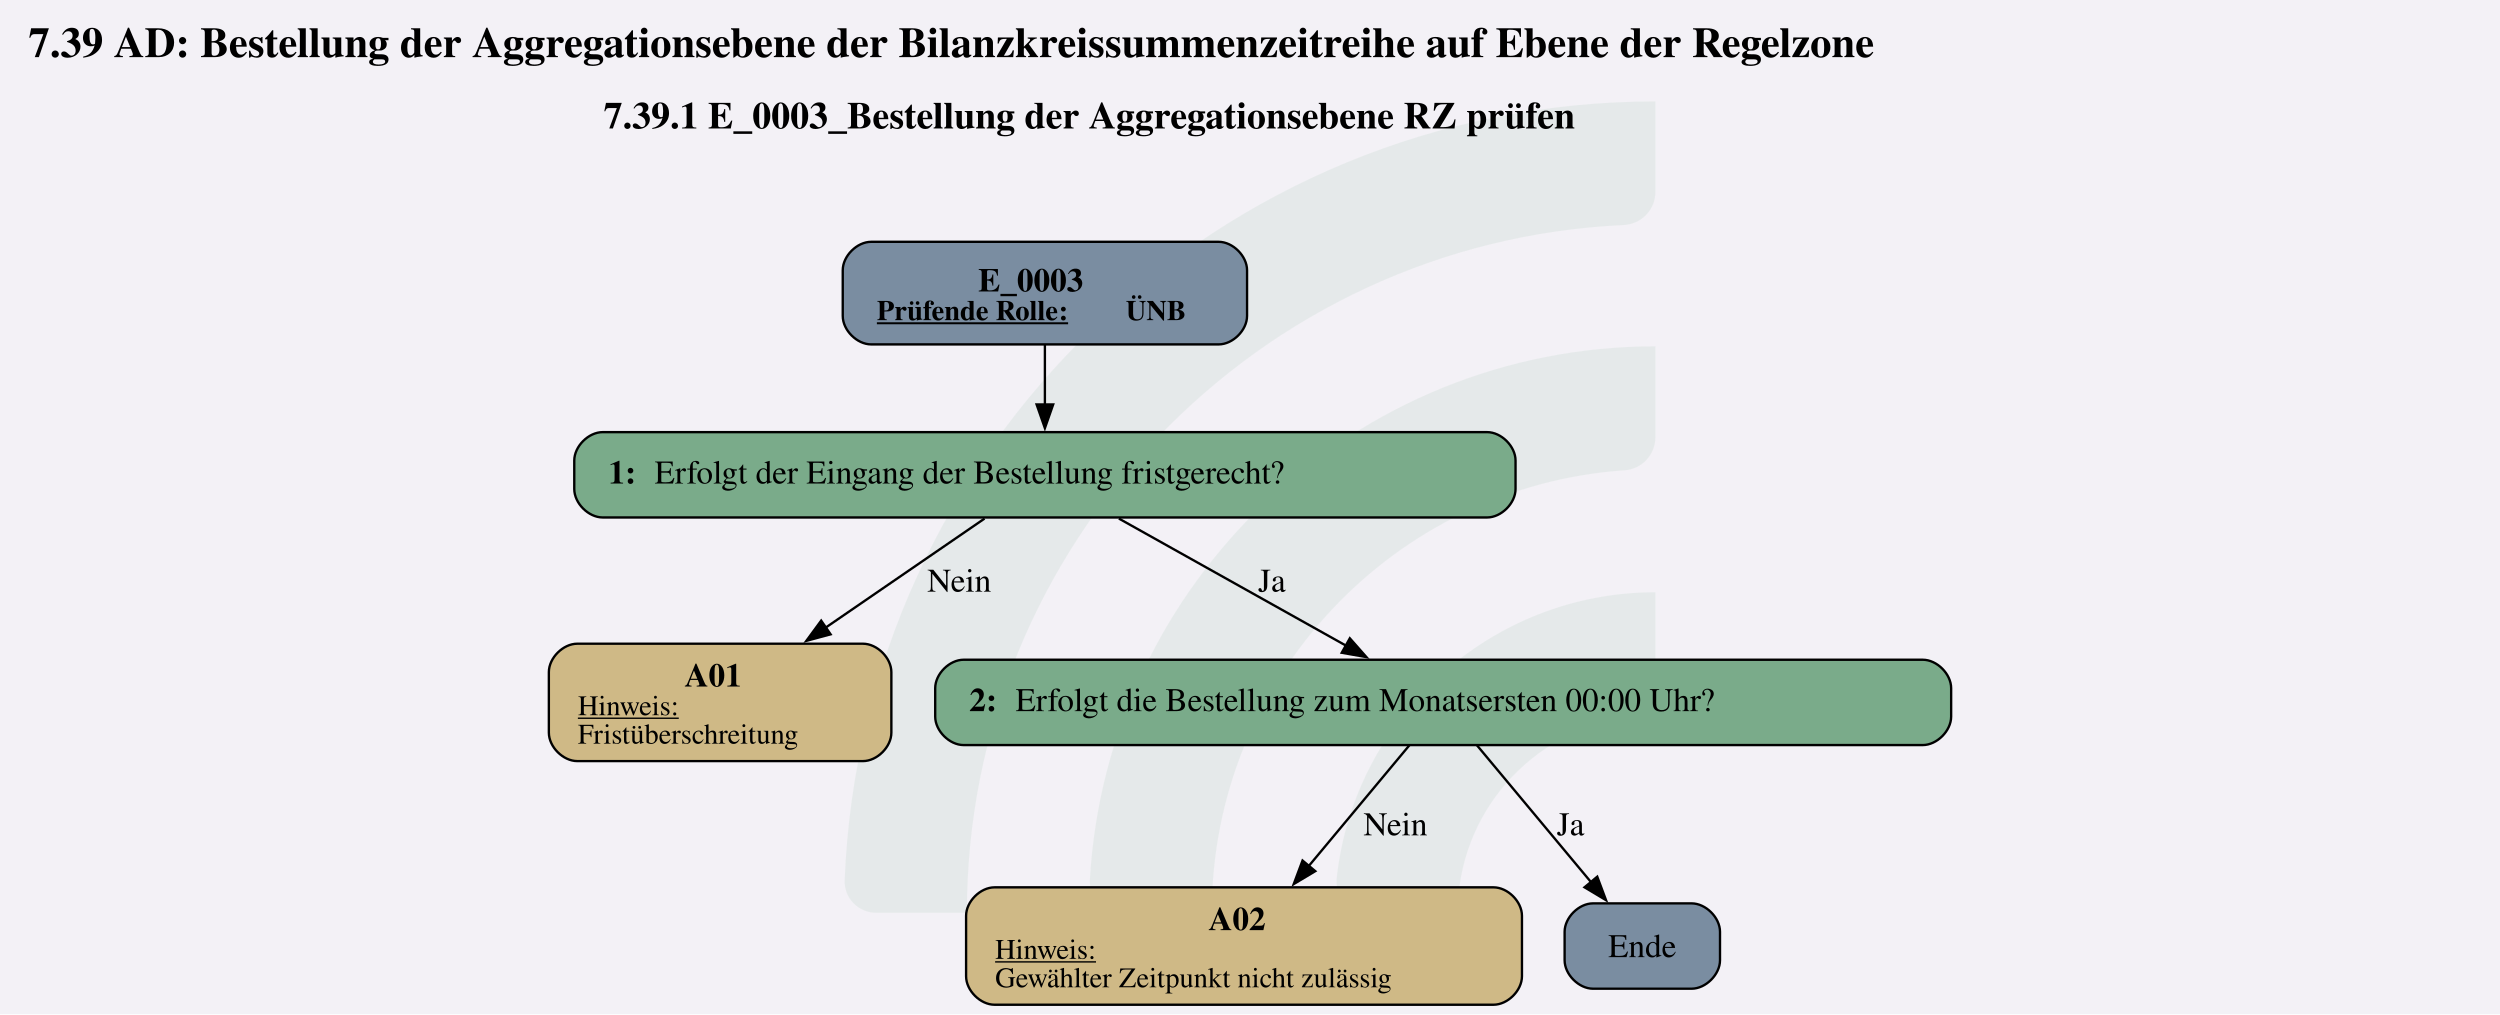
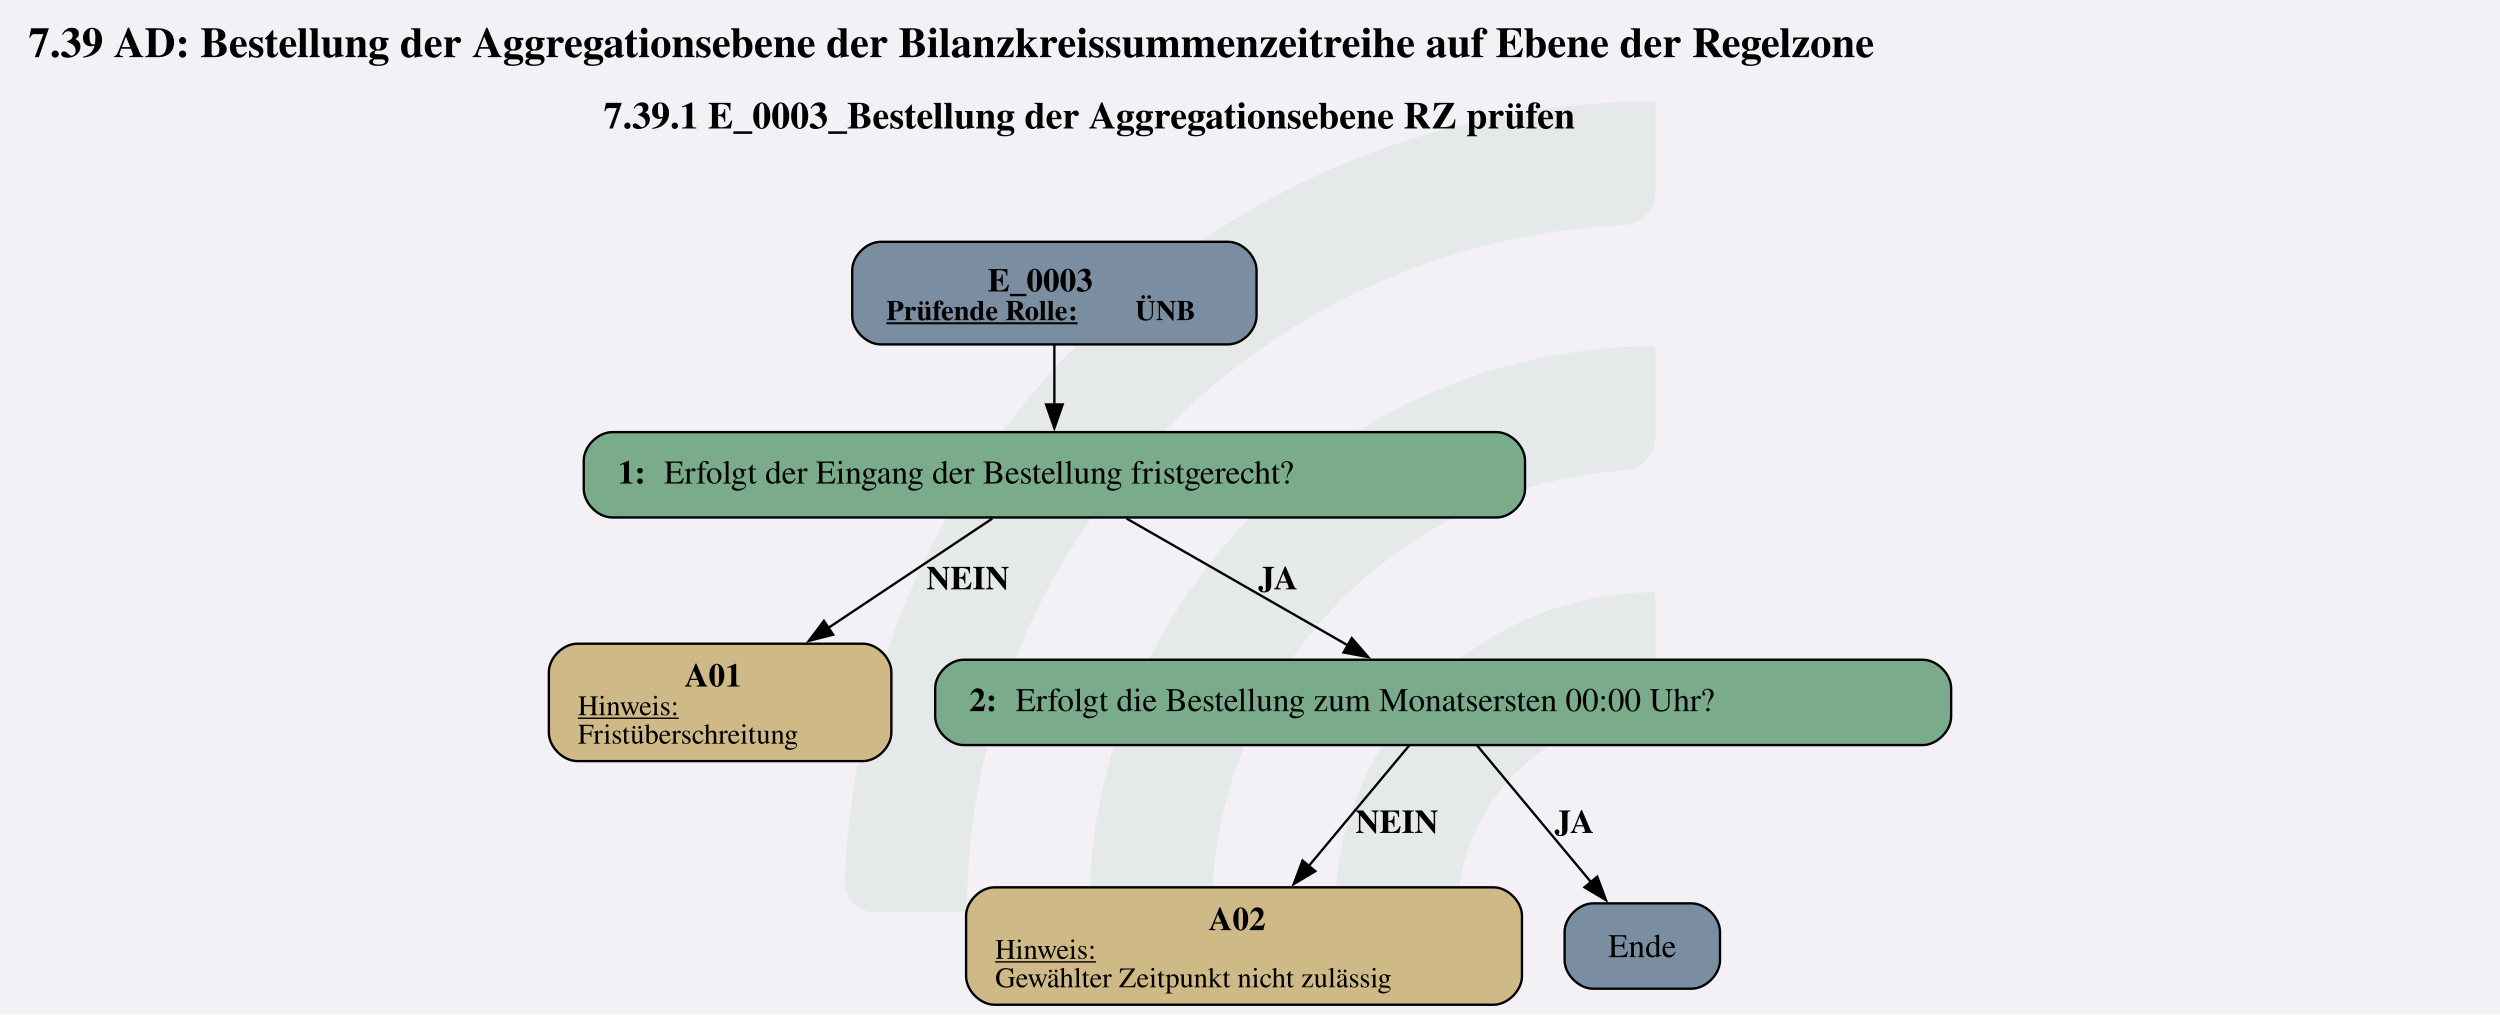
<svg xmlns="http://www.w3.org/2000/svg" version="1.1" width="1406.667px" viewBox="0 0 1406.667 570.667" height="570.667px">
  <g>
    <svg version="1.1" width="1406.667px" viewBox="0 0 1406.667 570.667" height="570.667px">
      <polygon fill="#f3f1f6" points="0,0 1406.667,0 1406.667,570.667 0,570.667" />
      <g>
        <g transform="translate(475.236, 57.06667) scale(1 1) translate(0, 0) scale(2.580906 2.580906) ">
          <defs id="defs2">
            <clipPath clipPathUnits="userSpaceOnUse" id="clipPath23">
              <path d="M 0,568.156 H 579.236 V 0 H 0 Z" id="path21" />
            </clipPath>
          </defs>
          <g id="layer1" transform="translate(-16.54194,-55.30527)">
            <g id="g19" clip-path="url(#clipPath23)" transform="matrix(0.3527778,0,0,-0.3527778,0.01017023,243.7368)" style="opacity:0.2">
              <g id="g25" transform="translate(122.444,32.7195)">
                <path d="m 0,0 h -56.104 c -11,0 -19.898,9.123 -19.463,20.115 10.594,267.191 231.277,481.302 501.029,481.302 v -56.02 c 0,-10.98 -8.688,-19.892 -19.658,-20.393 C 180.29,414.697 0,228.005 0,0" style="fill:#6ead83;fill-opacity:0.5;fill-rule:nonzero;stroke:none" id="path27" />
              </g>
              <g id="g29" transform="translate(273.7828,32.7195)">
                <path d="m 0,0 h -55.926 c -11.228,0 -20.091,9.482 -19.435,20.69 10.744,183.439 163.389,329.388 349.485,329.388 v -56.263 c 0,-10.709 -8.273,-19.617 -18.957,-20.35 C 112.819,263.696 0,144.774 0,0" style="fill:#6ead83;fill-opacity:0.5;fill-rule:nonzero;stroke:none" id="path31" />
              </g>
              <g id="g33" transform="translate(425.7667,32.7195)">
                <path d="m 0,0 h -55.445 c -11.653,0 -20.604,10.17 -19.334,21.753 10.866,99.032 95.031,176.341 196.919,176.341 v -57.011 c 0,-10.046 -7.283,-18.755 -17.229,-20.165 C 45.688,112.522 0,61.497 0,0" style="fill:#6ead83;fill-opacity:0.5;fill-rule:nonzero;stroke:none" id="path35" />
              </g>
            </g>
          </g>
        </g>
        <svg width="1055pt" height="428pt" viewBox="0.00 0.00 1054.50 427.82">
          <g id="graph0" class="graph" transform="scale(1 1) rotate(0) translate(4 423.82)">
            <text text-anchor="start" x="8" y="-399.72" font-family="Times,serif" font-weight="bold" font-size="18.00">7.39 AD: Bestellung der Aggregationsebene der Bilanzkreissummenzeitreihe auf Ebene der Regelzone</text>
            <text text-anchor="start" x="250.62" y="-369.62" font-family="Times,serif" font-weight="bold" font-size="16.00">7.39.1 E_0003_Bestellung der Aggregationsebene RZ prüfen</text>
            <g id="node1" class="node">
-               <path fill="#7a8da1" stroke="black" d="M510.01,-321.82C510.01,-321.82 363.46,-321.82 363.46,-321.82 357.46,-321.82 351.46,-315.82 351.46,-309.82 351.46,-309.82 351.46,-290.54 351.46,-290.54 351.46,-284.54 357.46,-278.54 363.46,-278.54 363.46,-278.54 510.01,-278.54 510.01,-278.54 516.01,-278.54 522.01,-284.54 522.01,-290.54 522.01,-290.54 522.01,-309.82 522.01,-309.82 522.01,-315.82 516.01,-321.82 510.01,-321.82" />
-               <text text-anchor="start" x="408.61" y="-300.88" font-family="Times,serif" font-weight="bold" font-size="14.00">E_0003</text>
-               <text text-anchor="start" x="365.86" y="-288.78" font-family="Times,serif" font-weight="bold" text-decoration="underline" font-size="12.00">Prüfende Rolle:</text>
-               <text text-anchor="start" x="470.86" y="-288.78" font-family="Times,serif" font-weight="bold" font-size="12.00"> ÜNB</text>
+               <path fill="#7a8da1" stroke="black" d="M514.01,-321.82C514.01,-321.82 367.46,-321.82 367.46,-321.82 361.46,-321.82 355.46,-315.82 355.46,-309.82 355.46,-309.82 355.46,-290.54 355.46,-290.54 355.46,-284.54 361.46,-278.54 367.46,-278.54 367.46,-278.54 514.01,-278.54 514.01,-278.54 520.01,-278.54 526.01,-284.54 526.01,-290.54 526.01,-290.54 526.01,-309.82 526.01,-309.82 526.01,-315.82 520.01,-321.82 514.01,-321.82" />
+               <text text-anchor="start" x="412.61" y="-300.88" font-family="Times,serif" font-weight="bold" font-size="14.00">E_0003</text>
+               <text text-anchor="start" x="369.86" y="-288.78" font-family="Times,serif" font-weight="bold" text-decoration="underline" font-size="12.00">Prüfende Rolle:</text>
+               <text text-anchor="start" x="474.86" y="-288.78" font-family="Times,serif" font-weight="bold" font-size="12.00"> ÜNB</text>
            </g>
            <g id="node2" class="node">
-               <path fill="#7aab8a" stroke="black" d="M623.26,-241.54C623.26,-241.54 250.21,-241.54 250.21,-241.54 244.21,-241.54 238.21,-235.54 238.21,-229.54 238.21,-229.54 238.21,-217.54 238.21,-217.54 238.21,-211.54 244.21,-205.54 250.21,-205.54 250.21,-205.54 623.26,-205.54 623.26,-205.54 629.26,-205.54 635.26,-211.54 635.26,-217.54 635.26,-217.54 635.26,-229.54 635.26,-229.54 635.26,-235.54 629.26,-241.54 623.26,-241.54" />
-               <text text-anchor="start" x="252.61" y="-219.86" font-family="Times,serif" font-weight="bold" font-size="14.00">1: </text>
-               <text text-anchor="start" x="272.11" y="-219.86" font-family="Times,serif" font-size="14.00">Erfolgt der Eingang der Bestellung fristgerecht?</text>
+               <path fill="#7aab8a" stroke="black" d="M627.26,-241.54C627.26,-241.54 254.21,-241.54 254.21,-241.54 248.21,-241.54 242.21,-235.54 242.21,-229.54 242.21,-229.54 242.21,-217.54 242.21,-217.54 242.21,-211.54 248.21,-205.54 254.21,-205.54 254.21,-205.54 627.26,-205.54 627.26,-205.54 633.26,-205.54 639.26,-211.54 639.26,-217.54 639.26,-217.54 639.26,-229.54 639.26,-229.54 639.26,-235.54 633.26,-241.54 627.26,-241.54" />
+               <text text-anchor="start" x="256.61" y="-219.86" font-family="Times,serif" font-weight="bold" font-size="14.00">1: </text>
+               <text text-anchor="start" x="276.11" y="-219.86" font-family="Times,serif" font-size="14.00">Erfolgt der Eingang der Bestellung fristgerecht?</text>
            </g>
            <g id="edge1" class="edge">
-               <path fill="none" stroke="black" d="M436.73,-278.39C436.73,-270.53 436.73,-261.45 436.73,-253.01" />
-               <polygon fill="black" stroke="black" points="440.23,-253.21 436.73,-243.21 433.23,-253.21 440.23,-253.21" />
+               <path fill="none" stroke="black" d="M440.73,-278.39C440.73,-270.53 440.73,-261.45 440.73,-253.01" />
+               <polygon fill="black" stroke="black" points="444.23,-253.21 440.73,-243.21 437.23,-253.21 444.23,-253.21" />
            </g>
            <g id="node3" class="node">
              <path fill="#cfb986" stroke="black" d="M359.97,-152.29C359.97,-152.29 239.49,-152.29 239.49,-152.29 233.49,-152.29 227.49,-146.29 227.49,-140.29 227.49,-140.29 227.49,-114.77 227.49,-114.77 227.49,-108.77 233.49,-102.77 239.49,-102.77 239.49,-102.77 359.97,-102.77 359.97,-102.77 365.97,-102.77 371.97,-108.77 371.97,-114.77 371.97,-114.77 371.97,-140.29 371.97,-140.29 371.97,-146.29 365.97,-152.29 359.97,-152.29" />
              <text text-anchor="start" x="284.73" y="-134.23" font-family="Times,serif" font-weight="bold" font-size="14.00">A01</text>
              <text text-anchor="start" x="239.73" y="-122.13" font-family="Times,serif" text-decoration="underline" font-size="12.00">Hinweis:</text>
              <text text-anchor="start" x="239.73" y="-110.13" font-family="Times,serif" font-size="12.00">Fristüberschreitung</text>
            </g>
            <g id="edge2" class="edge">
-               <path fill="none" stroke="black" d="M411.28,-205.08C392.46,-192.16 366.35,-174.24 344.11,-158.98" />
-               <polygon fill="black" stroke="black" points="346.33,-156.26 336.1,-153.49 342.37,-162.03 346.33,-156.26" />
-               <text text-anchor="middle" x="400.61" y="-174.24" font-family="Times,serif" font-size="14.00">Nein</text>
+               <path fill="none" stroke="black" d="M414.54,-205.08C395.17,-192.16 368.29,-174.24 345.41,-158.98" />
+               <polygon fill="black" stroke="black" points="347.4,-156.11 337.14,-153.47 343.52,-161.93 347.4,-156.11" />
+               <text text-anchor="start" x="386.73" y="-175.24" font-family="Times,serif" font-weight="bold" font-size="14.00">NEIN</text>
            </g>
            <g id="node4" class="node">
              <path fill="#7aab8a" stroke="black" d="M807.01,-145.53C807.01,-145.53 402.46,-145.53 402.46,-145.53 396.46,-145.53 390.46,-139.53 390.46,-133.53 390.46,-133.53 390.46,-121.53 390.46,-121.53 390.46,-115.53 396.46,-109.53 402.46,-109.53 402.46,-109.53 807.01,-109.53 807.01,-109.53 813.01,-109.53 819.01,-115.53 819.01,-121.53 819.01,-121.53 819.01,-133.53 819.01,-133.53 819.01,-139.53 813.01,-145.53 807.01,-145.53" />
              <text text-anchor="start" x="404.86" y="-123.86" font-family="Times,serif" font-weight="bold" font-size="14.00">2: </text>
              <text text-anchor="start" x="424.36" y="-123.86" font-family="Times,serif" font-size="14.00">Erfolgt die Bestellung zum Monatsersten 00:00 Uhr?</text>
            </g>
            <g id="edge3" class="edge">
-               <path fill="none" stroke="black" d="M467.94,-205.08C494.93,-189.97 534.16,-168.02 563.69,-151.5" />
-               <polygon fill="black" stroke="black" points="565.36,-154.58 572.37,-146.64 561.94,-148.47 565.36,-154.58" />
-               <text text-anchor="middle" x="532.48" y="-174.24" font-family="Times,serif" font-size="14.00">Ja</text>
+               <path fill="none" stroke="black" d="M471.2,-205.08C497.55,-189.97 535.84,-168.02 564.67,-151.5" />
+               <polygon fill="black" stroke="black" points="566.18,-154.66 573.12,-146.65 562.7,-148.59 566.18,-154.66" />
+               <text text-anchor="start" x="526.73" y="-175.24" font-family="Times,serif" font-weight="bold" font-size="14.00">JA</text>
            </g>
            <g id="node5" class="node">
              <path fill="#cfb986" stroke="black" d="M625.97,-49.52C625.97,-49.52 415.49,-49.52 415.49,-49.52 409.49,-49.52 403.49,-43.52 403.49,-37.52 403.49,-37.52 403.49,-12 403.49,-12 403.49,-6 409.49,0 415.49,0 415.49,0 625.97,0 625.97,0 631.97,0 637.97,-6 637.97,-12 637.97,-12 637.97,-37.52 637.97,-37.52 637.97,-43.52 631.97,-49.52 625.97,-49.52" />
              <text text-anchor="start" x="505.73" y="-31.46" font-family="Times,serif" font-weight="bold" font-size="14.00">A02</text>
              <text text-anchor="start" x="415.73" y="-19.36" font-family="Times,serif" text-decoration="underline" font-size="12.00">Hinweis:</text>
              <text text-anchor="start" x="415.73" y="-7.36" font-family="Times,serif" font-size="12.00">Gewählter Zeitpunkt nicht zulässig</text>
            </g>
            <g id="edge4" class="edge">
              <path fill="none" stroke="black" d="M590.48,-109.44C578.84,-95.47 562.06,-75.34 547.87,-58.32" />
              <polygon fill="black" stroke="black" points="550.79,-56.35 541.7,-50.91 545.41,-60.83 550.79,-56.35" />
-               <text text-anchor="middle" x="584.61" y="-71.47" font-family="Times,serif" font-size="14.00">Nein</text>
+               <text text-anchor="start" x="567.73" y="-72.47" font-family="Times,serif" font-weight="bold" font-size="14.00">NEIN</text>
            </g>
            <g id="node6" class="node">
              <path fill="#7a8da1" stroke="black" d="M709.51,-42.76C709.51,-42.76 667.96,-42.76 667.96,-42.76 661.96,-42.76 655.96,-36.76 655.96,-30.76 655.96,-30.76 655.96,-18.76 655.96,-18.76 655.96,-12.76 661.96,-6.76 667.96,-6.76 667.96,-6.76 709.51,-6.76 709.51,-6.76 715.51,-6.76 721.51,-12.76 721.51,-18.76 721.51,-18.76 721.51,-30.76 721.51,-30.76 721.51,-36.76 715.51,-42.76 709.51,-42.76" />
              <text text-anchor="middle" x="688.73" y="-20.08" font-family="Times,serif" font-size="14.00">Ende</text>
            </g>
            <g id="edge5" class="edge">
              <path fill="none" stroke="black" d="M618.98,-109.44C632.26,-93.51 652.22,-69.56 667.4,-51.35" />
              <polygon fill="black" stroke="black" points="669.73,-54.02 673.44,-44.1 664.35,-49.54 669.73,-54.02" />
-               <text text-anchor="middle" x="658.48" y="-71.47" font-family="Times,serif" font-size="14.00">Ja</text>
+               <text text-anchor="start" x="651.73" y="-72.47" font-family="Times,serif" font-weight="bold" font-size="14.00">JA</text>
            </g>
          </g>
        </svg>
      </g>
    </svg>
  </g>
</svg>
